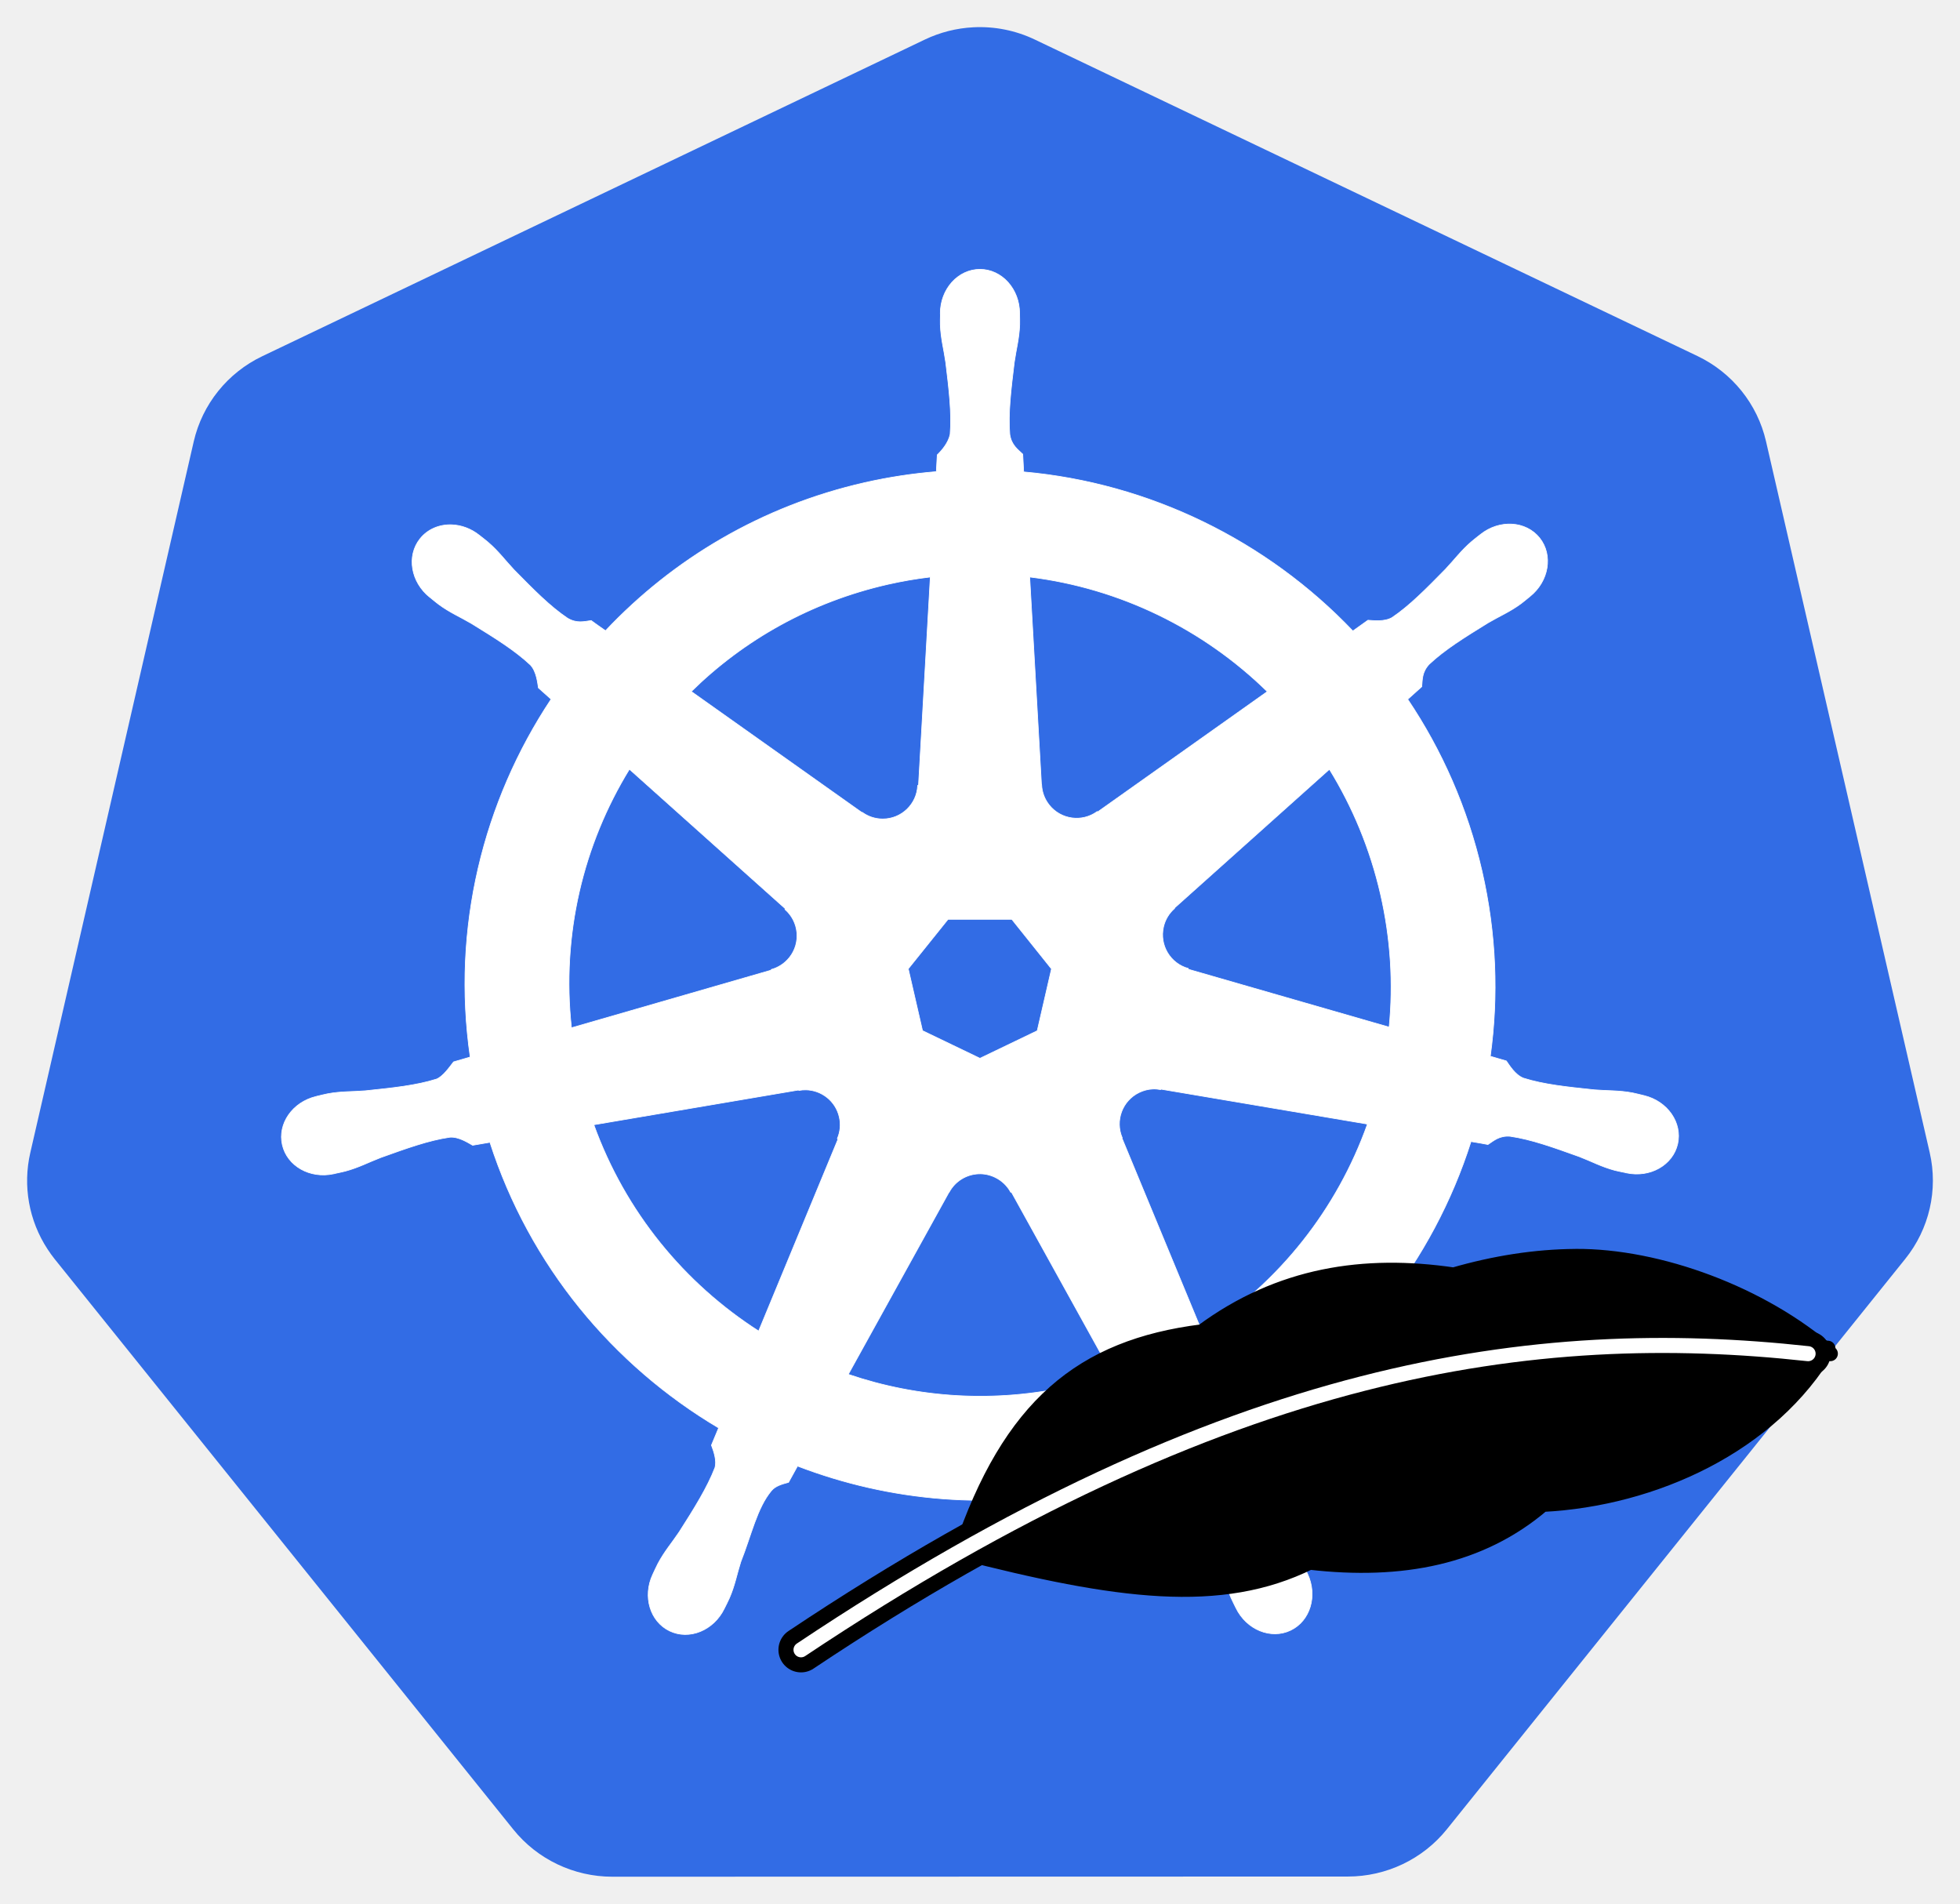
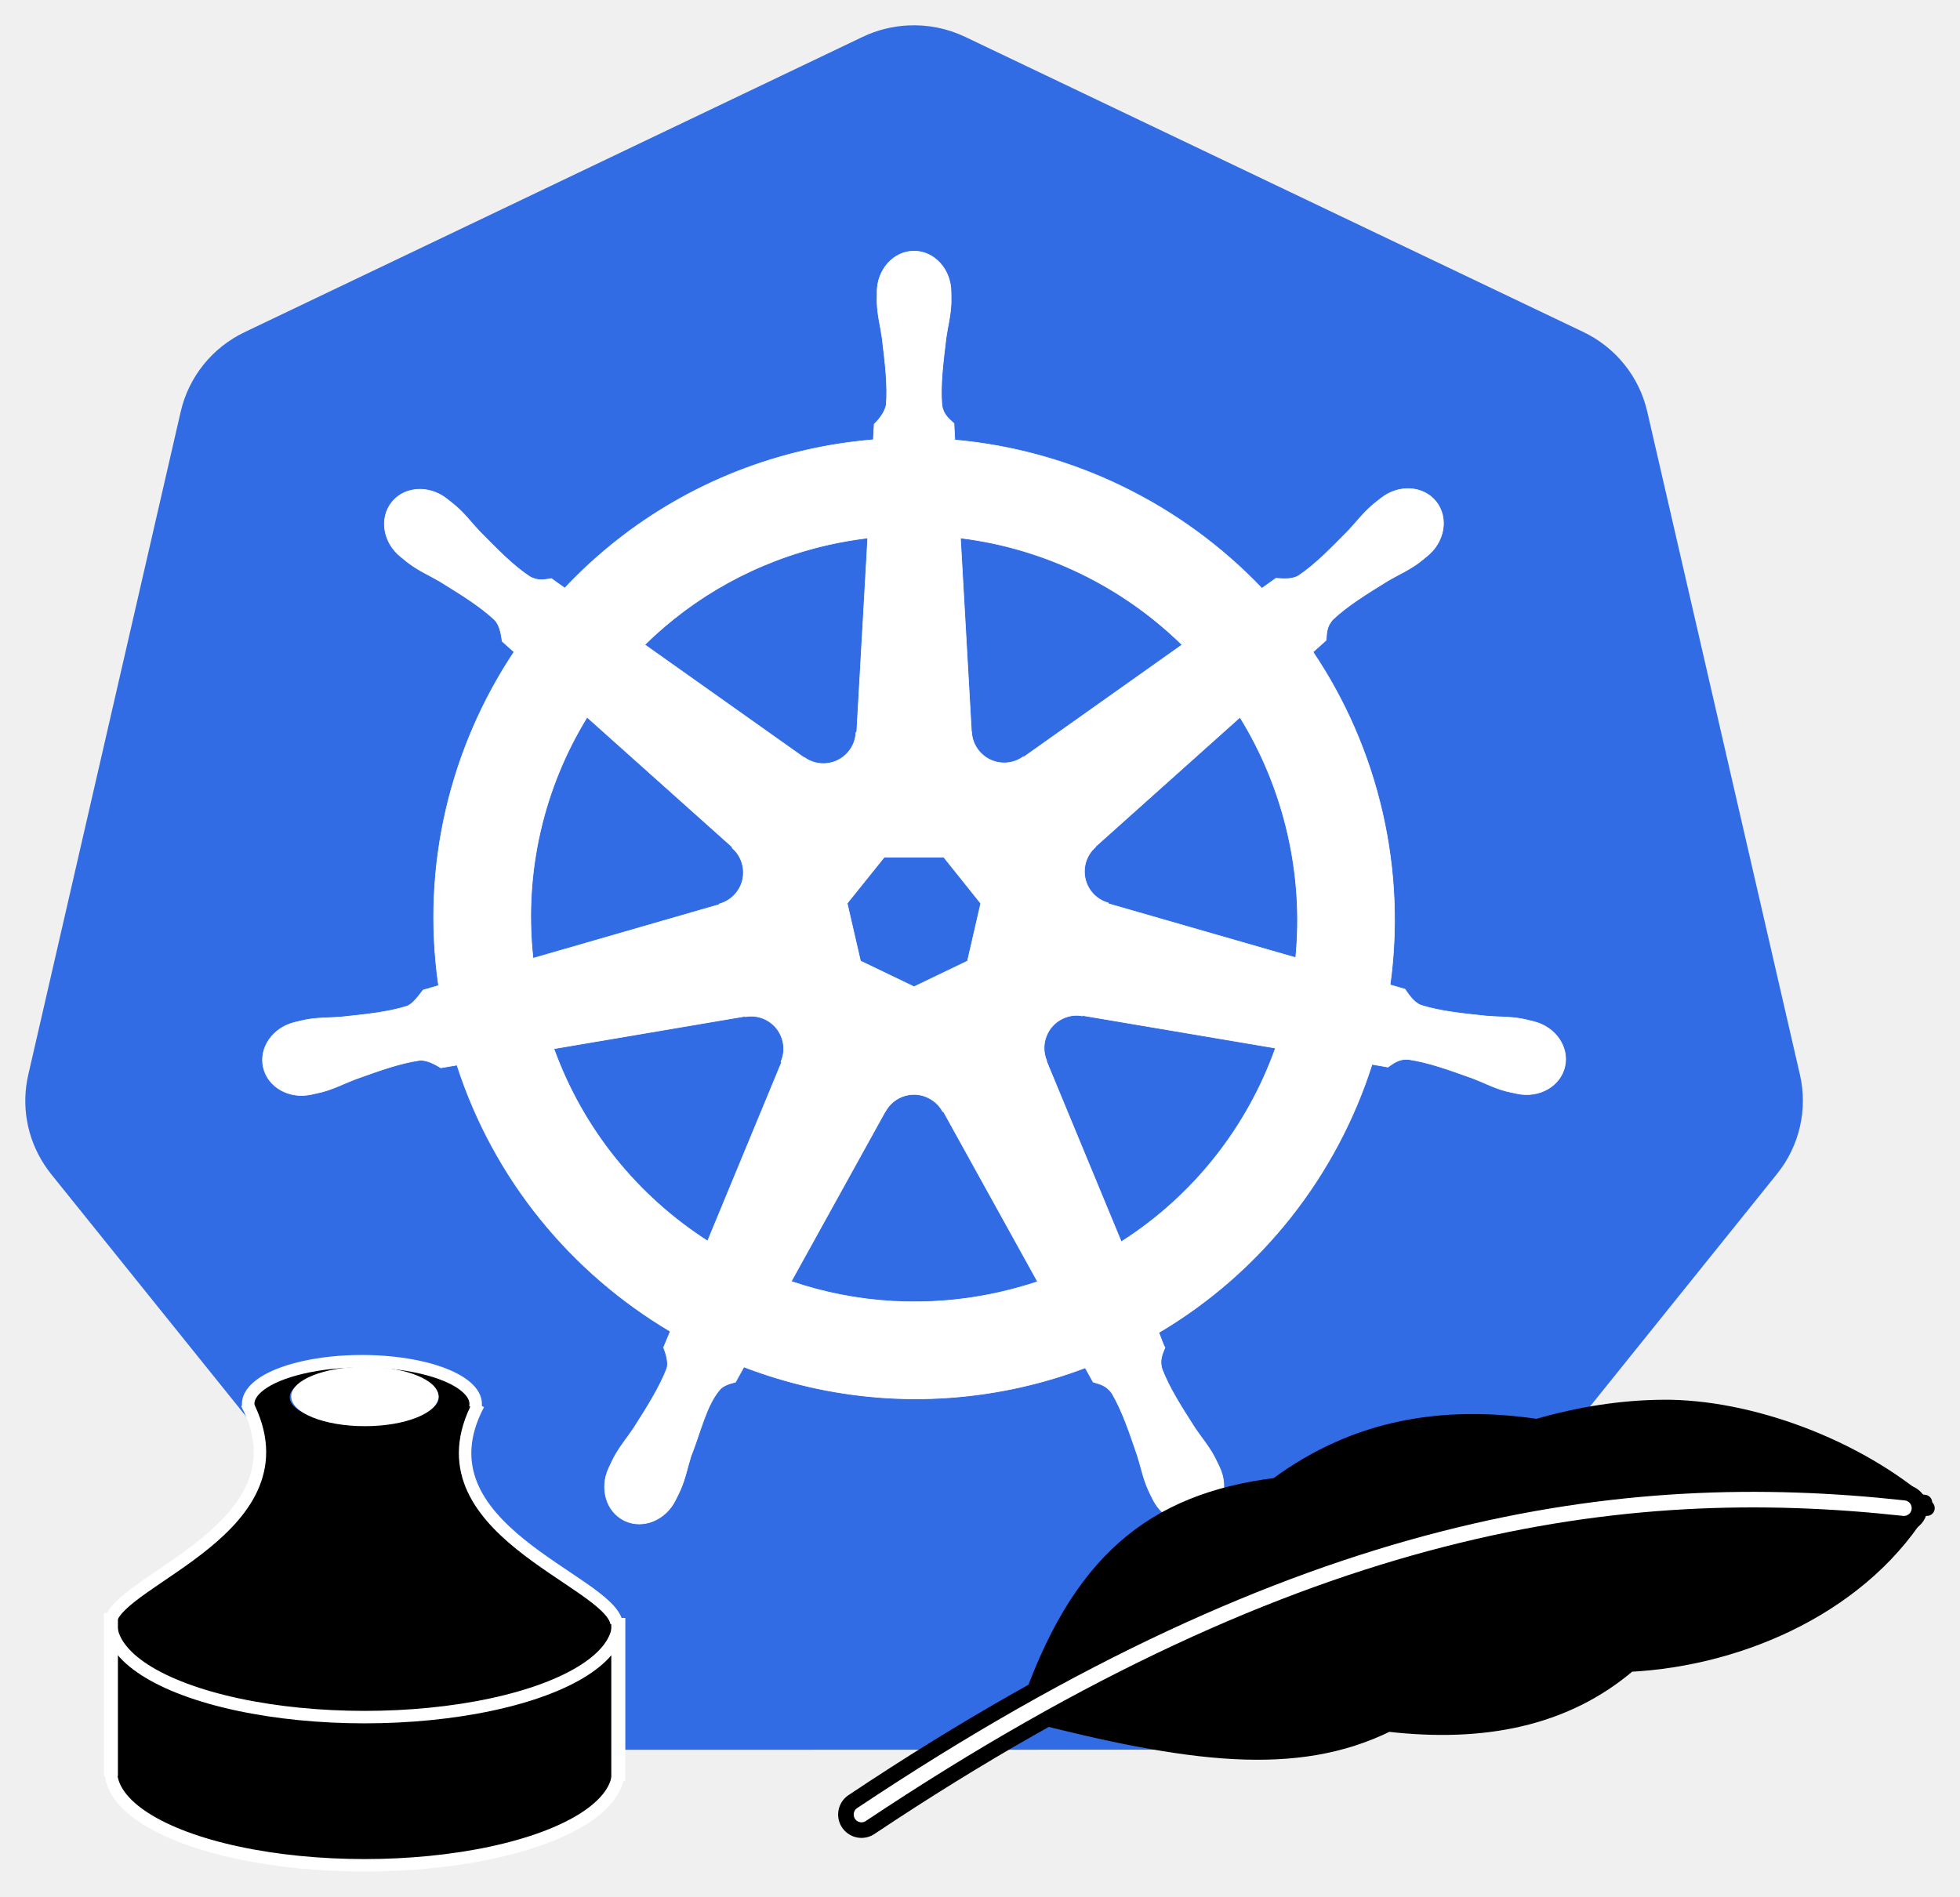
- <svg xmlns="http://www.w3.org/2000/svg" xmlns:xlink="http://www.w3.org/1999/xlink" width="722.846" height="701.966" id="svg2" version="1.1">
+ <svg xmlns="http://www.w3.org/2000/svg" xmlns:xlink="http://www.w3.org/1999/xlink" width="774.97" height="750.107" id="svg2" version="1.1">
  <defs id="defs4">
    <linearGradient id="linearGradient4991">
      <stop id="stop4987" offset="0" style="stop-color:#272727;stop-opacity:1;" />
      <stop id="stop4989" offset="1" style="stop-color:#272727;stop-opacity:0;" />
    </linearGradient>
    <linearGradient gradientUnits="userSpaceOnUse" y2="262.851" x2="598.922" y1="170.851" x1="261.288" id="linearGradient4985" xlink:href="#linearGradient4991" />
    <linearGradient gradientUnits="userSpaceOnUse" y2="352.429" x2="558.819" y1="356.672" x1="213.473" id="linearGradient4993" xlink:href="#linearGradient4991" />
  </defs>
-   <g id="layer1" transform="translate(-6.326094,-174.7524)" style="display:inline">
+   <g id="layer1" transform="translate(-6.325908,-174.7524)" style="display:inline">
    <g id="g3052">
      <path style="fill:#326ce5;fill-opacity:1;stroke:#ffffff;stroke-width:0;stroke-miterlimit:4;stroke-dasharray:none;stroke-opacity:1" d="m 365.312,184.812 a 46.725,46.342 0 0 0 -17.906,4.531 l -244.344,116.75 a 46.725,46.342 0 0 0 -25.281,31.438 L 17.5,599.781 A 46.725,46.342 0 0 0 23.844,635.312 46.725,46.342 0 0 0 26.5,639 l 169.125,210.281 a 46.725,46.342 0 0 0 36.531,17.438 L 503.375,866.656 A 46.725,46.342 0 0 0 539.906,849.25 L 708.969,638.938 A 46.725,46.342 0 0 0 718,599.719 l -60.375,-262.25 a 46.725,46.342 0 0 0 -25.281,-31.438 l -244.375,-116.688 A 46.725,46.342 0 0 0 365.312,184.812 Z" id="path3055" />
    </g>
  </g>
-   <g id="layer2" style="display:inline" transform="translate(-6.326094,-174.7524)">
+   <g id="layer2" style="display:inline" transform="translate(-6.325908,-174.7524)">
    <path id="path3059" d="m 367.734,274.06 c -8.077,8.2e-4 -14.626,7.276 -14.625,16.25 1e-5,0.138 0.028,0.269 0.031,0.406 -0.012,1.219 -0.071,2.688 -0.031,3.75 0.193,5.176 1.321,9.137 2,13.906 1.23,10.207 2.261,18.667 1.625,26.531 -0.619,2.965 -2.803,5.677 -4.75,7.562 l -0.344,6.188 c -8.777,0.727 -17.612,2.059 -26.438,4.062 -37.975,8.622 -70.67,28.183 -95.562,54.594 -1.615,-1.102 -4.441,-3.129 -5.281,-3.75 -2.611,0.353 -5.25,1.158 -8.688,-0.844 -6.545,-4.406 -12.506,-10.487 -19.719,-17.812 -3.305,-3.504 -5.698,-6.841 -9.625,-10.219 -0.892,-0.767 -2.253,-1.805 -3.25,-2.594 -3.07,-2.448 -6.691,-3.724 -10.188,-3.844 -4.496,-0.154 -8.824,1.604 -11.656,5.156 -5.035,6.315 -3.423,15.968 3.594,21.562 0.071,0.057 0.147,0.101 0.219,0.156 0.964,0.782 2.145,1.783 3.031,2.438 4.167,3.077 7.973,4.651 12.125,7.094 8.747,5.402 15.998,9.881 21.75,15.281 2.246,2.394 2.639,6.613 2.938,8.438 l 4.688,4.188 c -25.093,37.764 -36.707,84.409 -29.844,131.938 l -6.125,1.781 c -1.614,2.085 -3.895,5.365 -6.281,6.344 -7.525,2.37 -15.994,3.241 -26.219,4.312 -4.8,0.399 -8.942,0.161 -14.031,1.125 -1.12,0.212 -2.681,0.619 -3.906,0.906 -0.043,0.009 -0.082,0.022 -0.125,0.031 -0.067,0.015 -0.155,0.048 -0.219,0.062 -8.62,2.083 -14.158,10.006 -12.375,17.812 1.783,7.808 10.203,12.557 18.875,10.688 0.063,-0.014 0.153,-0.017 0.219,-0.031 0.098,-0.022 0.184,-0.07 0.281,-0.094 1.209,-0.265 2.724,-0.561 3.781,-0.844 5.003,-1.34 8.627,-3.308 13.125,-5.031 9.677,-3.471 17.692,-6.37 25.5,-7.5 3.261,-0.255 6.697,2.012 8.406,2.969 l 6.375,-1.094 c 14.67,45.483 45.414,82.245 84.344,105.312 l -2.656,6.375 c 0.957,2.475 2.013,5.825 1.3,8.269 -2.839,7.361 -7.701,15.131 -13.238,23.793 -2.681,4.002 -5.425,7.108 -7.844,11.688 -0.579,1.096 -1.316,2.779 -1.875,3.938 -3.759,8.042 -1.002,17.305 6.219,20.781 7.266,3.498 16.284,-0.191 20.188,-8.25 0.006,-0.011 0.026,-0.02 0.031,-0.031 0.004,-0.009 -0.004,-0.022 0,-0.031 0.556,-1.143 1.344,-2.644 1.812,-3.719 2.072,-4.747 2.762,-8.815 4.219,-13.406 3.87,-9.72 5.996,-19.919 11.323,-26.274 1.459,-1.74 3.837,-2.409 6.302,-3.07 l 3.312,-6 c 33.938,13.027 71.927,16.522 109.875,7.906 8.657,-1.966 17.014,-4.509 25.094,-7.562 0.931,1.651 2.661,4.826 3.125,5.625 2.506,0.815 5.24,1.236 7.469,4.531 3.985,6.809 6.711,14.864 10.031,24.594 1.457,4.591 2.178,8.659 4.25,13.406 0.472,1.082 1.256,2.605 1.812,3.75 3.895,8.085 12.942,11.787 20.219,8.281 7.22,-3.478 9.98,-12.74 6.219,-20.781 -0.559,-1.158 -1.327,-2.842 -1.906,-3.938 -2.419,-4.58 -5.163,-7.654 -7.844,-11.656 -5.537,-8.662 -10.13,-15.858 -12.969,-23.219 -1.187,-3.797 0.2,-6.158 1.125,-8.625 -0.554,-0.635 -1.739,-4.22 -2.438,-5.906 40.457,-23.888 70.299,-62.021 84.312,-106.062 1.892,0.297 5.182,0.879 6.25,1.094 2.2,-1.451 4.222,-3.344 8.188,-3.031 7.808,1.129 15.823,4.03 25.5,7.5 4.498,1.723 8.122,3.723 13.125,5.062 1.057,0.283 2.572,0.547 3.781,0.812 0.097,0.024 0.183,0.071 0.281,0.094 0.065,0.015 0.156,0.017 0.219,0.031 8.672,1.867 17.094,-2.879 18.875,-10.688 1.781,-7.807 -3.754,-15.732 -12.375,-17.812 -1.254,-0.285 -3.032,-0.769 -4.25,-1 -5.089,-0.964 -9.231,-0.726 -14.031,-1.125 -10.225,-1.071 -18.694,-1.943 -26.219,-4.312 -3.068,-1.19 -5.251,-4.841 -6.313,-6.344 l -5.906,-1.719 c 3.062,-22.154 2.237,-45.211 -3.062,-68.281 -5.348,-23.285 -14.8,-44.581 -27.406,-63.344 1.515,-1.377 4.376,-3.911 5.188,-4.656 0.237,-2.624 0.033,-5.376 2.75,-8.281 5.751,-5.401 13.003,-9.879 21.75,-15.281 4.152,-2.443 7.99,-4.017 12.156,-7.094 0.942,-0.696 2.229,-1.798 3.219,-2.594 7.015,-5.596 8.631,-15.248 3.594,-21.562 -5.037,-6.314 -14.797,-6.909 -21.812,-1.312 -0.999,0.791 -2.354,1.823 -3.25,2.594 -3.926,3.378 -6.351,6.714 -9.656,10.219 -7.212,7.326 -13.174,13.438 -19.719,17.844 -2.836,1.651 -6.99,1.08 -8.875,0.969 l -5.562,3.969 c -31.719,-33.261 -74.905,-54.525 -121.406,-58.656 -0.13,-1.949 -0.3,-5.471 -0.344,-6.531 -1.904,-1.822 -4.203,-3.377 -4.781,-7.312 -0.636,-7.864 0.426,-16.325 1.656,-26.531 0.679,-4.769 1.807,-8.73 2,-13.906 0.044,-1.177 -0.026,-2.884 -0.031,-4.156 -9.6e-4,-8.974 -6.548,-16.251 -14.625,-16.25 z m -18.312,113.438 -4.344,76.719 -0.312,0.156 c -0.291,6.863 -5.94,12.344 -12.875,12.344 -2.841,0 -5.463,-0.912 -7.594,-2.469 l -0.125,0.062 -62.906,-44.594 c 19.334,-19.011 44.063,-33.06 72.562,-39.531 5.206,-1.182 10.41,-2.059 15.594,-2.688 z m 36.656,0 c 33.273,4.092 64.045,19.159 87.625,42.25 l -62.5,44.312 -0.219,-0.094 c -5.547,4.052 -13.363,3.046 -17.688,-2.375 -1.771,-2.221 -2.701,-4.832 -2.812,-7.469 l -0.062,-0.031 z m -147.625,70.875 57.438,51.375 -0.062,0.312 c 5.184,4.507 5.949,12.328 1.625,17.75 -1.771,2.221 -4.142,3.711 -6.688,4.406 l -0.062,0.25 -73.625,21.25 c -3.747,-34.265 4.329,-67.574 21.375,-95.344 z m 258.156,0.031 c 8.534,13.833 14.997,29.282 18.844,46.031 3.801,16.548 4.755,33.067 3.188,49.031 l -74,-21.312 -0.062,-0.312 c -6.627,-1.811 -10.699,-8.552 -9.156,-15.312 0.632,-2.77 2.102,-5.113 4.094,-6.844 l -0.031,-0.156 57.125,-51.125 z m -140.656,55.312 h 23.531 l 14.625,18.281 -5.25,22.812 -21.125,10.156 -21.188,-10.188 -5.25,-22.812 z m 75.438,62.562 c 1,-0.051 1.996,0.04 2.969,0.219 l 0.125,-0.156 76.156,12.875 c -11.146,31.313 -32.473,58.44 -60.969,76.594 l -29.562,-71.406 0.094,-0.125 c -2.716,-6.31 0.002,-13.71 6.25,-16.719 1.6,-0.77 3.271,-1.197 4.938,-1.281 z m -127.906,0.312 c 5.812,0.082 11.025,4.115 12.375,10.031 0.632,2.77 0.325,5.514 -0.719,7.938 l 0.219,0.281 -29.25,70.688 c -27.347,-17.549 -49.129,-43.824 -60.781,-76.062 l 75.5,-12.812 0.125,0.156 c 0.845,-0.155 1.701,-0.23 2.531,-0.219 z m 63.781,30.969 c 2.024,-0.074 4.079,0.341 6.031,1.281 2.56,1.233 4.537,3.173 5.781,5.5 h 0.281 l 37.219,67.25 c -4.83,1.619 -9.796,3.003 -14.875,4.156 -28.465,6.463 -56.839,4.505 -82.531,-4.25 l 37.125,-67.125 h 0.062 c 2.228,-4.164 6.452,-6.649 10.906,-6.812 z" style="color:#000000;font-style:normal;font-variant:normal;font-weight:normal;font-stretch:normal;font-size:medium;line-height:normal;font-family:Sans;-inkscape-font-specification:Sans;text-indent:0;text-align:start;text-decoration:none;text-decoration-line:none;letter-spacing:normal;word-spacing:normal;text-transform:none;writing-mode:lr-tb;direction:ltr;baseline-shift:baseline;text-anchor:start;display:inline;overflow:visible;visibility:visible;fill:#ffffff;fill-opacity:1;stroke:#ffffff;stroke-width:0.25;stroke-miterlimit:4;stroke-dasharray:none;stroke-opacity:1;marker:none;enable-background:accumulate" />
  </g>
-   <g id="layer3" style="display:inline">
-     <g style="display:inline" id="g3976" transform="matrix(8.31496,0,0,8.31496,262.8998,314.5478)">
-       <g transform="translate(-6.0097033e-8,-169.8385)" id="g5239" style="display:inline">
-         <path style="fill:none;stroke:#000000;stroke-width:2.002;stroke-linecap:round;stroke-linejoin:miter;stroke-miterlimit:4;stroke-dasharray:none;stroke-opacity:1" d="M 3.91,205.167 C 22.847,192.526 36.48,190.714 48.578,192.036" id="path5241" />
-         <path id="path5225" d="m 10.91,200.809 c 7.05,1.818 11.619,2.42 15.561,0.473 4.075,0.47 7.585,-0.211 10.332,-2.563 4.916,-0.248 10.138,-2.617 12.653,-6.924 -15.007,-1.542 -27.264,2.663 -38.546,9.014 z" style="fill:#000000;fill-opacity:1;stroke:#000000;stroke-width:0.667;stroke-linecap:round;stroke-linejoin:round;stroke-miterlimit:4;stroke-dasharray:none;stroke-opacity:1" />
-         <path id="path5229" d="m 38.266,187.724 c -1.783,0.012 -3.599,0.299 -5.409,0.823 -3.957,-0.582 -7.718,-0.026 -11.155,2.519 -5.338,0.671 -8.526,3.28 -10.696,9.692 15.133,-8.122 27.732,-10.302 38.559,-8.723 -3.031,-2.656 -7.627,-4.336 -11.298,-4.312 z" style="fill:#000000;fill-opacity:1;stroke:#000000;stroke-width:0.667;stroke-linecap:round;stroke-linejoin:round;stroke-miterlimit:4;stroke-dasharray:none;stroke-opacity:1" />
-         <path id="path5272" d="M 3.91,205.167 C 22.847,192.526 36.48,190.714 48.578,192.036" style="fill:none;stroke:#ffffff;stroke-width:0.667;stroke-linecap:round;stroke-linejoin:miter;stroke-miterlimit:4;stroke-dasharray:none;stroke-opacity:1" />
-       </g>
-     </g>
+   <g id="layer3" style="display:inline" transform="translate(1.8633806e-4,1.4609566e-5)">
    <path style="fill:#ffffff;fill-opacity:1;stroke-width:0.087" d="" id="path4040" />
    <path style="fill:#ffffff;fill-opacity:1;stroke-width:0.087" d="m 298.882,186.228 c 0.901,-0.014 2.375,-0.014 3.276,0 0.901,0.014 0.164,0.026 -1.638,0.026 -1.802,0 -2.539,-0.012 -1.638,-0.026 z" id="path4064" />
    <path style="fill:#ffffff;fill-opacity:1;stroke-width:0.087" d="m 302.772,186.23 c 0.205,-0.018 0.52,-0.018 0.699,5.7e-4 0.179,0.019 0.011,0.034 -0.374,0.034 -0.384,-3.1e-4 -0.531,-0.016 -0.325,-0.034 z" id="path4068" />
    <path style="fill:#ffffff;fill-opacity:1;stroke-width:0.044" d="m 297.941,186.337 c 0.115,-0.009 0.292,-0.009 0.393,2.4e-4 0.101,0.009 0.007,0.017 -0.209,0.016 -0.216,-1.3e-4 -0.299,-0.008 -0.184,-0.017 z" id="path4070" />
    <path style="fill:#ffffff;fill-opacity:1;stroke-width:0.044" d="m 298.072,186.338 c 0.066,-0.01 0.165,-0.01 0.218,6e-4 0.054,0.01 -6e-4,0.019 -0.121,0.018 -0.12,-3.3e-4 -0.164,-0.009 -0.098,-0.019 z" id="path4074" />
    <path style="fill:#ffffff;fill-opacity:1;stroke-width:0.008" d="" id="path4088" />
+     <g id="g136" transform="matrix(9.227362,0,0,9.227362,237.3453,342.6212)">
+       <g transform="translate(7.282673,-164.5333)" id="g5239-5" style="display:inline">
+         <path style="fill:none;stroke:#000000;stroke-width:2.002;stroke-linecap:round;stroke-linejoin:miter;stroke-miterlimit:4;stroke-dasharray:none;stroke-opacity:1" d="M 3.91,205.167 C 22.847,192.526 36.48,190.714 48.578,192.036" id="path5241-3" />
+         <path id="path5225-5" d="m 10.91,200.809 c 7.05,1.818 11.619,2.42 15.561,0.473 4.075,0.47 7.585,-0.211 10.332,-2.563 4.916,-0.248 10.138,-2.617 12.653,-6.924 -15.007,-1.542 -27.264,2.663 -38.546,9.014 z" style="fill:#000000;fill-opacity:1;stroke:#000000;stroke-width:0.667;stroke-linecap:round;stroke-linejoin:round;stroke-miterlimit:4;stroke-dasharray:none;stroke-opacity:1" />
+         <path id="path5229-6" d="m 38.266,187.724 c -1.783,0.012 -3.599,0.299 -5.409,0.823 -3.957,-0.582 -7.718,-0.026 -11.155,2.519 -5.338,0.671 -8.526,3.28 -10.696,9.692 15.133,-8.122 27.732,-10.302 38.559,-8.723 -3.031,-2.656 -7.627,-4.336 -11.298,-4.312 z" style="fill:#000000;fill-opacity:1;stroke:#000000;stroke-width:0.667;stroke-linecap:round;stroke-linejoin:round;stroke-miterlimit:4;stroke-dasharray:none;stroke-opacity:1" />
+         <path id="path5272-2" d="M 3.91,205.167 C 22.847,192.526 36.48,190.714 48.578,192.036" style="fill:none;stroke:#ffffff;stroke-width:0.667;stroke-linecap:round;stroke-linejoin:miter;stroke-miterlimit:4;stroke-dasharray:none;stroke-opacity:1" />
+       </g>
+       <g transform="translate(-29.18533,-144.2759)" id="g4700" style="display:inline;opacity:1">
+         <path id="path5217" d="m 16.803,180.538 c -3.984,-0.309 -7.294,-1.516 -8.206,-2.992 -0.581,-0.941 -0.319,-1.297 2.334,-3.174 1.883,-1.332 2.884,-2.343 3.368,-3.4 0.435,-0.95 0.475,-2.065 0.11,-3.061 -0.234,-0.637 -0.237,-0.715 -0.04,-1.015 1.055,-1.61 7.436,-1.729 8.997,-0.167 0.278,0.278 0.414,0.527 0.375,0.687 -0.033,0.138 -0.155,0.582 -0.271,0.985 -0.606,2.118 0.457,3.819 3.87,6.188 2.561,1.778 2.796,2.106 2.172,3.032 -0.988,1.466 -4.173,2.588 -8.291,2.92 -1.885,0.152 -2.428,0.152 -4.418,-0.003 z m 4.22,-12.486 c 1.683,-0.472 1.798,-1.414 0.245,-2.006 -0.836,-0.319 -3.555,-0.319 -4.391,0 -0.755,0.288 -1.074,0.578 -1.074,0.976 0,0.726 1.288,1.225 3.194,1.238 0.777,0.005 1.553,-0.074 2.026,-0.207 z" style="opacity:1;fill:#000000;fill-opacity:1;stroke:#000000;stroke-width:0.133;stroke-miterlimit:4;stroke-dasharray:none;stroke-opacity:1" />
+         <path id="path5219" d="m 15.402,186.744 c -2.792,-0.394 -5.103,-1.207 -6.17,-2.171 -0.886,-0.8 -0.904,-0.883 -0.904,-4.092 v -2.881 l 0.387,0.438 c 2.691,3.047 13.755,3.735 19.027,1.183 0.685,-0.332 1.28,-0.734 1.585,-1.072 l 0.489,-0.541 v 2.954 c 0,2.7 -0.022,2.991 -0.261,3.377 -0.703,1.137 -2.861,2.102 -6.026,2.693 -1.62,0.303 -6.314,0.366 -8.127,0.111 z" style="opacity:1;fill:#000000;fill-opacity:1;stroke:#000000;stroke-width:0.133;stroke-miterlimit:4;stroke-dasharray:none;stroke-opacity:1" />
+         <ellipse style="opacity:1;fill:none;fill-opacity:1;stroke:#000000;stroke-width:0.067;stroke-miterlimit:4;stroke-dasharray:none;stroke-opacity:1" ry="1.2" rx="3.232" cy="167.025" cx="19.071" id="ellipse4865" />
+         <g transform="matrix(0.2522185,0,0,0.2522185,-0.5026333,157.3778)" style="opacity:1;fill:#272727;fill-opacity:0;stroke:#ffffff;stroke-width:2.117;stroke-miterlimit:4;stroke-dasharray:none;stroke-opacity:1" id="g5050">
+           <path id="ellipse4684" d="m 120.769,76.601 a 43.101,16.003 0 0 1 -21.551,13.859 43.101,16.003 0 0 1 -43.101,0 43.101,16.003 0 0 1 -21.551,-13.859" style="opacity:1;fill:#272727;fill-opacity:0;stroke:#ffffff;stroke-width:2.117;stroke-miterlimit:4;stroke-dasharray:none;stroke-opacity:1" />
+           <path id="ellipse4686" d="m 120.769,101.779 a 43.101,16.003 0 0 1 -21.551,13.859 43.101,16.003 0 0 1 -43.101,0 43.101,16.003 0 0 1 -21.551,-13.859" style="opacity:1;fill:#272727;fill-opacity:0;stroke:#ffffff;stroke-width:2.117;stroke-miterlimit:4;stroke-dasharray:none;stroke-opacity:1" />
+           <path id="ellipse4690" d="m 57.958,40.036 a 19.326,7.273 0 0 1 9.107,-6.824 19.326,7.273 0 0 1 20.291,0 19.326,7.273 0 0 1 9.107,6.824" style="opacity:1;fill:#272727;fill-opacity:0;stroke:#ffffff;stroke-width:2.117;stroke-miterlimit:4;stroke-dasharray:none;stroke-opacity:1" />
+           <path style="color:#000000;font-style:normal;font-variant:normal;font-weight:normal;font-stretch:normal;font-size:medium;line-height:normal;font-family:sans-serif;font-variant-ligatures:normal;font-variant-position:normal;font-variant-caps:normal;font-variant-numeric:normal;font-variant-alternates:normal;font-feature-settings:normal;text-indent:0;text-align:start;text-decoration:none;text-decoration-line:none;text-decoration-style:solid;text-decoration-color:#000000;letter-spacing:normal;word-spacing:normal;text-transform:none;writing-mode:lr-tb;direction:ltr;text-orientation:mixed;dominant-baseline:auto;baseline-shift:baseline;text-anchor:start;white-space:normal;shape-padding:0;clip-rule:nonzero;display:inline;overflow:visible;visibility:visible;opacity:1;isolation:auto;mix-blend-mode:normal;color-interpolation:sRGB;color-interpolation-filters:linearRGB;solid-color:#000000;solid-opacity:1;vector-effect:none;fill:#272727;fill-opacity:0;fill-rule:nonzero;stroke:#ffffff;stroke-width:2.117;stroke-linecap:butt;stroke-linejoin:miter;stroke-miterlimit:4;stroke-dasharray:none;stroke-dashoffset:0;stroke-opacity:1;color-rendering:auto;image-rendering:auto;shape-rendering:auto;text-rendering:auto;enable-background:accumulate" d="m 34.434,75.961 v 25.605 h 0.266 V 75.961 Z" id="path4692" />
+           <path style="color:#000000;font-style:normal;font-variant:normal;font-weight:normal;font-stretch:normal;font-size:medium;line-height:normal;font-family:sans-serif;font-variant-ligatures:normal;font-variant-position:normal;font-variant-caps:normal;font-variant-numeric:normal;font-variant-alternates:normal;font-feature-settings:normal;text-indent:0;text-align:start;text-decoration:none;text-decoration-line:none;text-decoration-style:solid;text-decoration-color:#000000;letter-spacing:normal;word-spacing:normal;text-transform:none;writing-mode:lr-tb;direction:ltr;text-orientation:mixed;dominant-baseline:auto;baseline-shift:baseline;text-anchor:start;white-space:normal;shape-padding:0;clip-rule:nonzero;display:inline;overflow:visible;visibility:visible;opacity:1;isolation:auto;mix-blend-mode:normal;color-interpolation:sRGB;color-interpolation-filters:linearRGB;solid-color:#000000;solid-opacity:1;vector-effect:none;fill:#272727;fill-opacity:0;fill-rule:nonzero;stroke:#ffffff;stroke-width:2.117;stroke-linecap:butt;stroke-linejoin:miter;stroke-miterlimit:4;stroke-dasharray:none;stroke-dashoffset:0;stroke-opacity:1;color-rendering:auto;image-rendering:auto;shape-rendering:auto;text-rendering:auto;enable-background:accumulate" d="m 120.637,76.814 v 25.605 h 0.266 V 76.814 Z" id="path4694" />
+           <path id="path4696" d="M 57.637,39.262 C 68.673,60.379 35.613,69.178 34.442,76.493" style="fill:#272727;fill-opacity:0;stroke:#ffffff;stroke-width:2.117;stroke-linecap:butt;stroke-linejoin:miter;stroke-miterlimit:4;stroke-dasharray:none;stroke-opacity:1" />
+           <path style="fill:#272727;fill-opacity:0;stroke:#ffffff;stroke-width:2.117;stroke-linecap:butt;stroke-linejoin:miter;stroke-miterlimit:4;stroke-dasharray:none;stroke-opacity:1" d="M 97.018,39.439 C 85.852,60.556 119.3,69.354 120.485,76.669" id="path4698" />
+         </g>
+       </g>
+       <ellipse style="fill:#ffffff;stroke-width:0.108" id="path185" ry="1.274" rx="3.157" cy="22.716" cx="-10.088" />
+     </g>
  </g>
</svg>
